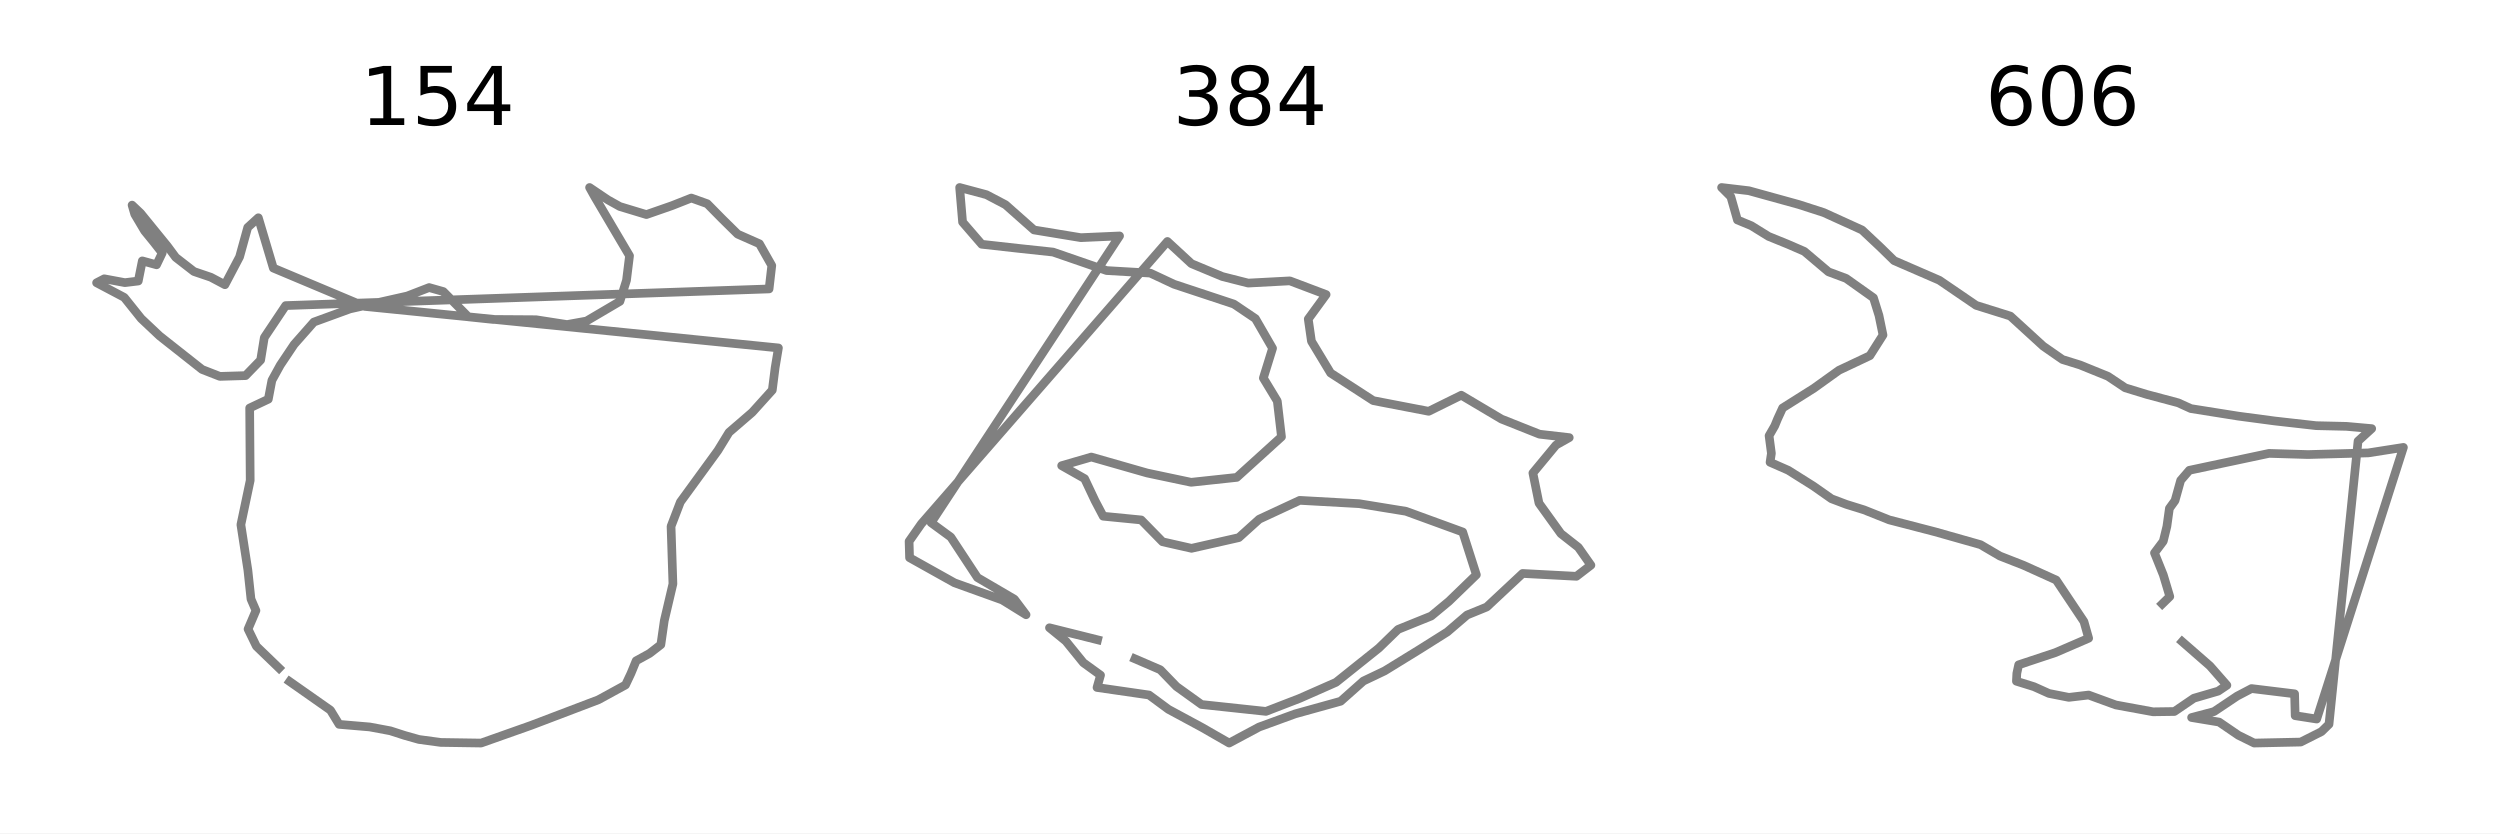
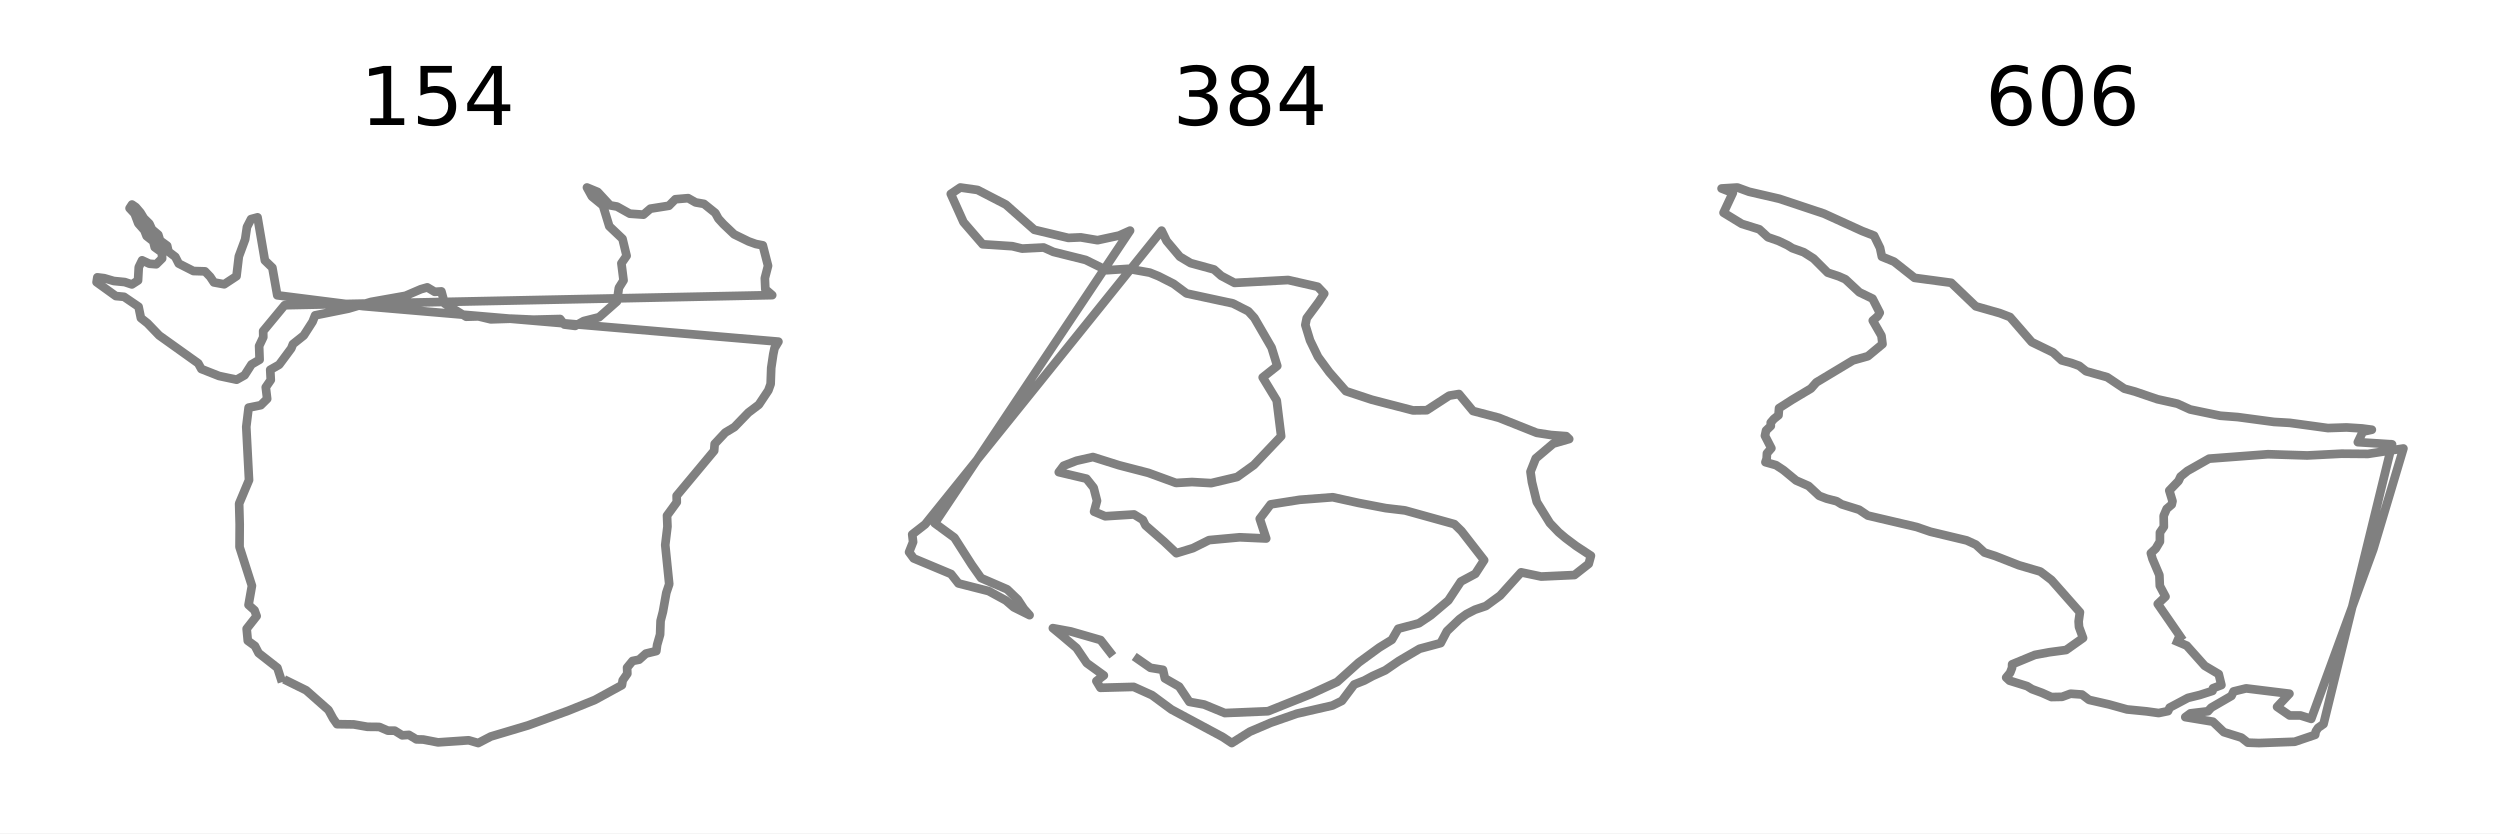
<svg xmlns="http://www.w3.org/2000/svg" xmlns:xlink="http://www.w3.org/1999/xlink" width="432pt" height="144pt" viewBox="0 0 432 144" version="1.1">
  <defs>
    <style type="text/css">*{stroke-linejoin: round; stroke-linecap: butt}</style>
  </defs>
  <g id="figure_1">
    <g id="patch_1">
      <path d="M 0 144  L 432 144  L 432 0  L 0 0  z " style="fill: #ffffff" />
    </g>
    <g id="axes_1">
      <g id="patch_2">
        <path d="M 10.8 133.2  L 140.4 133.2  L 140.4 27.6  L 10.8 27.6  z " style="fill: #ffffff" />
      </g>
      <g id="matplotlib.axis_1" />
      <g id="matplotlib.axis_2" />
      <g id="line2d_1">
-         <path d="M 48.217 115.444  L 44.305 111.669  L 42.864 108.706  L 44.226 105.508  L 43.369 103.516  L 42.835 98.527  L 41.624 90.665  L 43.234 83.021  L 43.144 70.504  L 46.363 68.985  L 46.985 65.723  L 48.436 63.086  L 50.823 59.523  L 54.234 55.654  L 60.461 53.382  L 70.374 51.149  L 74.155 49.688  L 76.608 50.385  L 80.923 54.75  L 85.193 55.199  L 92.628 55.249  L 97.987 56.083  L 101.349 55.473  L 107.122 52.075  L 108.259 48.433  L 108.783 44.197  L 105.765 39.087  L 102.743 33.957  L 101.878 32.4  L 105.045 34.535  L 107.105 35.685  L 111.702 37.078  L 116.122 35.536  L 119.461 34.219  L 122.214 35.204  L 124.728 37.756  L 127.465 40.457  L 131.231 42.122  L 133.363 45.886  L 132.897 49.927  L 49.363 52.807  L 45.672 58.328  L 45.039 62.222  L 42.435 64.906  L 37.992 65.041  L 34.918 63.841  L 27.581 58.051  L 24.399 55.051  L 21.466 51.388  L 16.691 48.864  L 18.019 48.175  L 21.583 48.84  L 23.892 48.56  L 24.591 45.081  L 27.052 45.757  L 28.032 43.711  L 26.537 41.8  L 24.987 39.895  L 23.284 37.024  L 22.824 35.446  L 24.293 36.838  L 25.843 38.743  L 27.393 40.647  L 28.943 42.552  L 30.363 44.473  L 33.512 46.916  L 36.432 47.908  L 38.868 49.199  L 41.4 44.385  L 42.806 39.3  L 44.642 37.63  L 47.232 46.323  L 63 52.944  L 134.509 60.123  L 133.944 63.536  L 133.452 67.412  L 129.991 71.248  L 125.975 74.711  L 124.051 77.851  L 117.568 86.749  L 115.956 90.954  L 116.28 100.898  L 115.534 104.077  L 114.788 107.256  L 114.195 111.402  L 112.245 112.909  L 109.927 114.186  L 109.025 116.379  L 108.09 118.36  L 103.4 120.922  L 91.777 125.341  L 83.133 128.4  L 76.153 128.292  L 72.392 127.78  L 69.928 127.084  L 67.448 126.283  L 63.883 125.617  L 58.596 125.169  L 57.105 122.724  L 50.056 117.776  " clip-path="url(#p3f48e89b53)" style="fill: none; stroke: #808080; stroke-width: 1.5; stroke-linecap: square" />
+         <path d="M 48.502 117.164  L 47.936 115.397  L 44.688 112.851  L 44.051 111.615  L 42.818 110.719  L 42.623 108.649  L 44.347 106.457  L 43.982 105.453  L 42.949 104.532  L 43.532 101.221  L 41.392 94.525  L 41.419 90.603  L 41.323 87.022  L 43.031 82.959  L 42.555 73.757  L 42.962 70.439  L 45.061 70.018  L 46.165 68.924  L 45.924 66.918  L 46.789 65.661  L 46.696 63.899  L 48.236 63.026  L 50.334 60.195  L 50.616 59.465  L 52.488 57.973  L 54.013 55.599  L 54.451 54.494  L 60.21 53.334  L 64.121 52.169  L 70.071 51.114  L 72.713 49.979  L 73.833 49.657  L 75.123 50.427  L 76.271 50.357  L 76.846 52.458  L 80.555 54.729  L 82.661 54.668  L 84.801 55.183  L 88.36 55.068  L 92.194 55.243  L 96.791 55.126  L 97.522 56.084  L 99.382 56.314  L 100.867 55.478  L 103.526 54.81  L 106.613 52.087  L 106.94 49.739  L 107.749 48.445  L 107.379 45.5  L 108.277 44.209  L 107.566 41.262  L 105.283 39.094  L 104.188 35.514  L 102.287 33.958  L 101.429 32.4  L 103.273 33.165  L 105.419 35.483  L 106.622 35.693  L 108.825 36.925  L 111.191 37.092  L 112.387 36.06  L 115.588 35.555  L 116.699 34.431  L 118.911 34.242  L 120.196 34.978  L 121.647 35.23  L 123.606 36.804  L 124.143 37.786  L 125.004 38.728  L 126.86 40.492  L 129.364 41.716  L 130.603 42.162  L 131.81 42.396  L 132.717 45.929  L 132.166 48.073  L 132.247 49.97  L 133.434 51  L 49.174 52.745  L 45.475 57.215  L 45.495 58.263  L 44.776 59.787  L 44.86 62.157  L 43.459 62.973  L 42.266 64.838  L 40.887 65.612  L 37.847 64.967  L 34.792 63.763  L 34.255 62.781  L 27.506 57.963  L 25.488 55.864  L 24.347 54.958  L 23.943 52.997  L 21.436 51.29  L 20.014 51.158  L 16.691 48.76  L 16.819 47.926  L 18.012 48.072  L 19.659 48.556  L 21.556 48.742  L 22.789 49.149  L 23.853 48.464  L 23.979 46.166  L 24.553 44.985  L 25.814 45.572  L 26.999 45.665  L 28.014 44.665  L 27.977 43.62  L 26.739 42.725  L 26.493 41.706  L 25.341 40.801  L 24.955 39.799  L 23.902 38.61  L 23.266 36.925  L 22.394 35.985  L 22.811 35.346  L 23.463 35.792  L 24.27 36.741  L 24.861 37.716  L 25.808 38.648  L 26.259 39.641  L 27.346 40.555  L 27.658 41.565  L 28.885 42.462  L 29.115 43.483  L 30.294 44.385  L 30.881 45.543  L 33.421 46.832  L 35.425 46.892  L 36.323 47.829  L 36.963 48.799  L 38.744 49.123  L 40.867 47.723  L 41.27 44.311  L 42.361 41.365  L 42.676 39.226  L 43.381 37.861  L 44.504 37.558  L 45.773 45.009  L 47.066 46.257  L 47.912 51.025  L 62.735 52.9  L 134.509 59.037  L 133.834 60.171  L 133.612 61.249  L 133.266 63.584  L 133.166 66.362  L 132.771 67.461  L 131.128 69.929  L 129.324 71.294  L 126.907 73.8  L 125.324 74.752  L 123.497 76.706  L 123.406 77.89  L 116.925 85.666  L 116.945 86.783  L 115.261 89.093  L 115.336 90.986  L 114.953 94.174  L 115.642 100.933  L 115.139 102.436  L 114.552 105.723  L 114.148 107.291  L 114.063 109.643  L 113.551 111.437  L 113.41 112.505  L 111.61 112.942  L 110.438 113.991  L 109.303 114.217  L 108.361 115.365  L 108.403 116.409  L 107.604 117.559  L 107.469 118.389  L 102.802 120.946  L 98.197 122.809  L 91.237 125.351  L 84.8 127.271  L 82.635 128.4  L 80.984 127.922  L 75.695 128.283  L 73.13 127.791  L 71.956 127.766  L 70.664 126.986  L 69.507 127.067  L 68.212 126.263  L 67.041 126.262  L 65.534 125.613  L 63.498 125.592  L 61.126 125.179  L 58.241 125.137  L 57.569 124.171  L 56.762 122.69  L 52.908 119.284  L 49.76 117.731  L 49.76 117.731  " clip-path="url(#pf79ca9daa3)" style="fill: none; stroke: #808080; stroke-width: 1.5; stroke-linecap: square" />
      </g>
      <g id="text_1">
        <g transform="translate(62.23875 21.6) scale(0.14 -0.14)">
          <defs>
            <path id="DejaVuSans-31" d="M 794 531  L 1825 531  L 1825 4091  L 703 3866  L 703 4441  L 1819 4666  L 2450 4666  L 2450 531  L 3481 531  L 3481 0  L 794 0  L 794 531  z " transform="scale(0.015625)" />
            <path id="DejaVuSans-35" d="M 691 4666  L 3169 4666  L 3169 4134  L 1269 4134  L 1269 2991  Q 1406 3038 1543 3061  Q 1681 3084 1819 3084  Q 2600 3084 3056 2656  Q 3513 2228 3513 1497  Q 3513 744 3044 326  Q 2575 -91 1722 -91  Q 1428 -91 1123 -41  Q 819 9 494 109  L 494 744  Q 775 591 1075 516  Q 1375 441 1709 441  Q 2250 441 2565 725  Q 2881 1009 2881 1497  Q 2881 1984 2565 2268  Q 2250 2553 1709 2553  Q 1456 2553 1204 2497  Q 953 2441 691 2322  L 691 4666  z " transform="scale(0.015625)" />
            <path id="DejaVuSans-34" d="M 2419 4116  L 825 1625  L 2419 1625  L 2419 4116  z M 2253 4666  L 3047 4666  L 3047 1625  L 3713 1625  L 3713 1100  L 3047 1100  L 3047 0  L 2419 0  L 2419 1100  L 313 1100  L 313 1709  L 2253 4666  z " transform="scale(0.015625)" />
          </defs>
          <use xlink:href="#DejaVuSans-31" />
          <use xlink:href="#DejaVuSans-35" x="63.623" />
          <use xlink:href="#DejaVuSans-34" x="127.246" />
        </g>
      </g>
    </g>
    <g id="axes_2">
      <g id="patch_3">
        <path d="M 151.2 133.2  L 280.8 133.2  L 280.8 27.6  L 151.2 27.6  z " style="fill: #ffffff" />
      </g>
      <g id="matplotlib.axis_3" />
      <g id="matplotlib.axis_4" />
      <g id="line2d_2">
-         <path d="M 196.117 113.844  L 200.496 115.732  L 203.296 118.627  L 207.622 121.736  L 218.758 122.929  L 224.571 120.683  L 230.867 117.905  L 238.261 111.993  L 241.591 108.76  L 247.314 106.448  L 250.375 103.909  L 255.116 99.323  L 252.755 91.928  L 242.942 88.349  L 234.845 87.033  L 224.593 86.461  L 217.592 89.716  L 214.064 92.901  L 205.896 94.75  L 200.889 93.619  L 197.197 89.846  L 190.632 89.201  L 189.226 86.532  L 187.42 82.709  L 183.454 80.466  L 188.58 78.976  L 198.231 81.736  L 205.825 83.341  L 213.716 82.493  L 221.44 75.488  L 220.718 69.311  L 218.306 65.324  L 219.898 60.186  L 216.932 55.05  L 213.208 52.541  L 202.887 49.122  L 198.76 47.19  L 191.222 46.752  L 181.965 43.558  L 176.521 42.975  L 169.644 42.209  L 166.334 38.38  L 165.825 32.4  L 170.458 33.643  L 173.746 35.37  L 178.679 39.737  L 186.764 41.067  L 193.46 40.771  L 160.894 90.317  L 164.299 92.811  L 168.9 99.8  L 175.282 103.536  L 177.302 106.227  L 173.189 103.68  L 164.936 100.71  L 157.172 96.371  L 157.091 93.538  L 159.212 90.507  L 201.733 41.727  L 205.883 45.56  L 211.224 47.785  L 215.686 48.917  L 222.885 48.533  L 229.152 50.9  L 226.067 55.125  L 226.617 58.968  L 229.928 64.455  L 237.297 69.228  L 246.876 71.072  L 252.51 68.293  L 259.447 72.412  L 266.03 75.03  L 271.166 75.62  L 268.883 76.904  L 264.883 81.736  L 265.938 86.95  L 269.725 92.212  L 272.737 94.576  L 274.909 97.664  L 272.408 99.586  L 263.11 99.093  L 256.907 104.889  L 253.504 106.276  L 250.087 109.206  L 245.291 112.226  L 239.267 115.933  L 235.593 117.685  L 231.666 121.175  L 223.798 123.359  L 217.569 125.632  L 212.398 128.4  L 207.68 125.69  L 201.91 122.576  L 198.551 120.097  L 189.565 118.796  L 190.173 116.666  L 187.207 114.518  L 184.176 110.781  L 181.35 108.479  L 189.66 110.557  " clip-path="url(#p61a90f9577)" style="fill: none; stroke: #808080; stroke-width: 1.5; stroke-linecap: square" />
+         <path d="M 196.608 113.871  L 198.799 115.397  L 200.961 115.749  L 201.291 117.223  L 203.758 118.64  L 205.525 121.281  L 208.068 121.74  L 211.646 123.216  L 219.109 122.902  L 226.517 119.932  L 231.064 117.834  L 234.775 114.496  L 238.341 111.892  L 240.512 110.555  L 241.613 108.645  L 245.194 107.701  L 247.263 106.312  L 250.275 103.761  L 252.435 100.491  L 254.935 99.154  L 256.458 96.801  L 252.536 91.755  L 251.322 90.571  L 242.786 88.201  L 239.443 87.803  L 234.754 86.907  L 230.294 85.922  L 224.595 86.364  L 219.568 87.157  L 217.685 89.645  L 218.801 93.052  L 214.216 92.845  L 208.925 93.331  L 206.141 94.72  L 203.279 95.593  L 201.171 93.603  L 197.948 90.79  L 197.484 89.836  L 195.964 88.896  L 190.975 89.21  L 189.06 88.412  L 189.561 86.54  L 188.981 84.274  L 187.741 82.717  L 182.96 81.59  L 183.794 80.483  L 186.022 79.619  L 188.859 78.976  L 193.378 80.399  L 198.442 81.711  L 203.214 83.454  L 205.978 83.295  L 209.297 83.484  L 213.787 82.423  L 216.667 80.356  L 221.382 75.385  L 220.617 69.2  L 218.196 65.215  L 220.708 63.226  L 219.731 60.065  L 216.752 54.93  L 215.712 53.786  L 213.042 52.429  L 205.034 50.706  L 202.791 49.036  L 200.201 47.724  L 198.687 47.113  L 194.982 46.451  L 191.217 46.697  L 187.608 44.92  L 182.021 43.526  L 180.339 42.769  L 176.623 42.958  L 174.934 42.545  L 169.804 42.211  L 166.495 38.387  L 164.299 33.512  L 165.942 32.4  L 168.932 32.826  L 173.813 35.351  L 178.735 39.709  L 184.615 41.109  L 186.754 41.017  L 189.659 41.505  L 193.384 40.701  L 195.272 39.852  L 161.525 90.415  L 164.919 92.903  L 167.912 97.587  L 169.534 99.889  L 174.036 101.834  L 175.885 103.61  L 176.935 105.213  L 177.908 106.299  L 175.179 104.941  L 173.813 103.761  L 170.841 102.141  L 165.614 100.811  L 164.342 99.189  L 157.888 96.489  L 157.091 95.406  L 157.784 93.653  L 157.633 92.347  L 159.862 90.61  L 200.724 39.855  L 201.588 41.633  L 203.879 44.356  L 205.73 45.46  L 209.785 46.566  L 211.038 47.672  L 213.329 48.885  L 222.596 48.386  L 227.703 49.549  L 228.823 50.738  L 227.902 52.144  L 225.801 54.978  L 225.561 56.154  L 226.377 58.826  L 227.758 61.666  L 229.701 64.311  L 232.571 67.589  L 237.04 69.069  L 244.162 70.917  L 246.544 70.886  L 250.422 68.367  L 252.102 68.086  L 254.533 71.02  L 259.007 72.191  L 265.549 74.793  L 268.014 75.172  L 270.642 75.369  L 271.154 75.866  L 268.39 76.661  L 265.378 79.212  L 264.467 81.513  L 264.721 83.307  L 265.555 86.731  L 267.818 90.391  L 269.349 91.989  L 270.526 92.979  L 272.351 94.347  L 274.909 96.031  L 274.528 97.433  L 272.066 99.365  L 266.318 99.628  L 262.851 98.899  L 259.22 102.919  L 256.753 104.723  L 254.878 105.357  L 253.394 106.121  L 252.21 106.985  L 250.033 109.066  L 248.947 111.127  L 245.306 112.105  L 241.744 114.201  L 239.369 115.835  L 237.181 116.821  L 235.743 117.6  L 234.006 118.281  L 231.882 121.107  L 230.243 121.911  L 224.105 123.318  L 219.575 124.894  L 215.974 126.431  L 212.853 128.4  L 211.28 127.352  L 202.417 122.599  L 199.069 120.126  L 195.899 118.695  L 190.157 118.85  L 189.458 117.691  L 190.742 116.715  L 187.787 114.573  L 186.018 111.967  L 183.552 109.878  L 181.936 108.542  L 185.036 109.113  L 190.185 110.599  L 191.839 112.73  L 191.839 112.73  " clip-path="url(#pec6a611168)" style="fill: none; stroke: #808080; stroke-width: 1.5; stroke-linecap: square" />
      </g>
      <g id="text_2">
        <g transform="translate(202.6387 21.6) scale(0.14 -0.14)">
          <defs>
            <path id="DejaVuSans-33" d="M 2597 2516  Q 3050 2419 3304 2112  Q 3559 1806 3559 1356  Q 3559 666 3084 287  Q 2609 -91 1734 -91  Q 1441 -91 1130 -33  Q 819 25 488 141  L 488 750  Q 750 597 1062 519  Q 1375 441 1716 441  Q 2309 441 2620 675  Q 2931 909 2931 1356  Q 2931 1769 2642 2001  Q 2353 2234 1838 2234  L 1294 2234  L 1294 2753  L 1863 2753  Q 2328 2753 2575 2939  Q 2822 3125 2822 3475  Q 2822 3834 2567 4026  Q 2313 4219 1838 4219  Q 1578 4219 1281 4162  Q 984 4106 628 3988  L 628 4550  Q 988 4650 1302 4700  Q 1616 4750 1894 4750  Q 2613 4750 3031 4423  Q 3450 4097 3450 3541  Q 3450 3153 3228 2886  Q 3006 2619 2597 2516  z " transform="scale(0.015625)" />
            <path id="DejaVuSans-38" d="M 2034 2216  Q 1584 2216 1326 1975  Q 1069 1734 1069 1313  Q 1069 891 1326 650  Q 1584 409 2034 409  Q 2484 409 2743 651  Q 3003 894 3003 1313  Q 3003 1734 2745 1975  Q 2488 2216 2034 2216  z M 1403 2484  Q 997 2584 770 2862  Q 544 3141 544 3541  Q 544 4100 942 4425  Q 1341 4750 2034 4750  Q 2731 4750 3128 4425  Q 3525 4100 3525 3541  Q 3525 3141 3298 2862  Q 3072 2584 2669 2484  Q 3125 2378 3379 2068  Q 3634 1759 3634 1313  Q 3634 634 3220 271  Q 2806 -91 2034 -91  Q 1263 -91 848 271  Q 434 634 434 1313  Q 434 1759 690 2068  Q 947 2378 1403 2484  z M 1172 3481  Q 1172 3119 1398 2916  Q 1625 2713 2034 2713  Q 2441 2713 2670 2916  Q 2900 3119 2900 3481  Q 2900 3844 2670 4047  Q 2441 4250 2034 4250  Q 1625 4250 1398 4047  Q 1172 3844 1172 3481  z " transform="scale(0.015625)" />
          </defs>
          <use xlink:href="#DejaVuSans-33" />
          <use xlink:href="#DejaVuSans-38" x="63.623" />
          <use xlink:href="#DejaVuSans-34" x="127.246" />
        </g>
      </g>
    </g>
    <g id="axes_3">
      <g id="patch_4">
        <path d="M 291.6 133.2  L 421.2 133.2  L 421.2 27.6  L 291.6 27.6  z " style="fill: #ffffff" />
      </g>
      <g id="matplotlib.axis_5" />
      <g id="matplotlib.axis_6" />
      <g id="line2d_3">
-         <path d="M 377.079 110.88  L 381.882 115.073  L 384.807 118.411  L 383.299 119.428  L 379.099 120.653  L 375.73 122.948  L 372.044 122.999  L 365.599 121.814  L 360.912 120.102  L 357.5 120.505  L 354.06 119.826  L 351.467 118.658  L 348.438 117.717  L 348.507 116.357  L 348.828 114.878  L 355.169 112.772  L 360.918 110.288  L 360.108 107.412  L 355.311 100.234  L 349.695 97.693  L 345.589 96.084  L 342.234 94.119  L 334.397 91.899  L 326.457 89.839  L 322.094 88.101  L 319.064 87.16  L 316.479 86.186  L 313.34 83.984  L 309.01 81.262  L 305.866 79.881  L 306.096 78.341  L 305.696 75.293  L 306.672 73.593  L 307.17 72.38  L 308.034 70.499  L 313.446 67.087  L 317.771 63.984  L 323.116 61.46  L 325.383 57.895  L 324.688 54.523  L 323.736 51.464  L 319.016 48.111  L 315.959 46.97  L 311.786 43.439  L 308.962 42.213  L 305.602 40.847  L 302.626 39.003  L 300.229 38.013  L 299.092 34  L 297.491 32.4  L 302.207 32.958  L 310.825 35.339  L 315.133 36.73  L 321.758 39.742  L 324.867 42.657  L 327.304 45.039  L 335.124 48.431  L 341.478 52.766  L 347.387 54.618  L 353.073 59.818  L 356.392 62.123  L 359.422 63.063  L 364.259 65.026  L 367.234 67.015  L 371.017 68.172  L 376.383 69.602  L 378.592 70.606  L 386.768 71.905  L 393.027 72.74  L 400.241 73.555  L 405.489 73.676  L 409.831 74.065  L 407.47 76.223  L 402.451 125.149  L 401.145 126.425  L 397.565 128.228  L 389.52 128.4  L 386.809 127.061  L 383.458 124.773  L 378.708 123.987  L 382.58 122.963  L 386.569 120.292  L 389.062 118.983  L 396.507 119.892  L 396.605 123.67  L 400.326 124.251  L 415.309 77.31  L 409.24 78.261  L 398.829 78.548  L 392.09 78.345  L 378.319 81.268  L 376.818 83.01  L 375.843 86.51  L 374.872 87.85  L 374.438 90.963  L 373.81 93.532  L 372.295 95.549  L 373.821 99.347  L 374.941 103.082  L 373.635 104.358  " clip-path="url(#pfda36df605)" style="fill: none; stroke: #808080; stroke-width: 1.5; stroke-linecap: square" />
+         <path d="M 376.214 110.862  L 377.862 111.56  L 380.974 115.046  L 383.397 116.483  L 383.858 118.376  L 382.41 118.929  L 382.322 119.386  L 380.122 120.092  L 378.071 120.598  L 374.92 122.273  L 374.638 122.878  L 373.023 123.213  L 370.926 122.922  L 367.55 122.59  L 364.457 121.731  L 360.979 120.938  L 359.77 120.017  L 357.787 119.874  L 356.327 120.413  L 354.482 120.449  L 352.875 119.73  L 351.124 119.084  L 350.286 118.562  L 347.252 117.62  L 346.672 117.08  L 347.347 116.266  L 347.685 115.388  L 347.696 114.794  L 351.619 113.172  L 354.119 112.708  L 357.023 112.321  L 359.952 110.245  L 359.253 108.334  L 359.188 107.378  L 359.41 105.797  L 354.487 100.222  L 352.581 98.766  L 348.878 97.682  L 344.773 96.072  L 342.918 95.479  L 341.43 94.11  L 339.839 93.383  L 333.58 91.885  L 331.203 91.069  L 322.752 89.089  L 321.261 88.082  L 318.227 87.14  L 317.389 86.618  L 315.642 86.164  L 314.356 85.676  L 312.52 83.966  L 310.362 83.024  L 308.211 81.249  L 306.898 80.38  L 305.069 79.867  L 305.277 79.267  L 305.329 78.335  L 306.091 77.456  L 304.981 75.299  L 305.176 74.393  L 305.994 73.607  L 305.984 73.024  L 306.517 72.4  L 307.322 71.755  L 307.421 70.528  L 309.701 69.067  L 312.931 67.14  L 313.867 66.077  L 320.193 62.274  L 322.769 61.554  L 325.295 59.458  L 325.115 58.008  L 323.616 55.398  L 324.476 54.649  L 324.819 54.039  L 323.573 51.601  L 321.296 50.504  L 318.881 48.253  L 317.751 47.753  L 315.823 47.112  L 313.385 44.673  L 311.685 43.589  L 309.709 42.883  L 308.864 42.362  L 307.304 41.619  L 305.506 40.997  L 304.018 39.628  L 300.984 38.686  L 297.832 36.757  L 299.432 33.332  L 297.491 32.57  L 300.224 32.4  L 302.23 33.134  L 307.465 34.346  L 315.176 36.913  L 321.792 39.925  L 323.84 40.723  L 324.87 42.833  L 325.19 44.354  L 327.282 45.209  L 330.832 48.013  L 337.169 48.865  L 341.414 52.928  L 345.604 54.124  L 347.329 54.783  L 351.091 59.116  L 354.774 60.904  L 356.261 62.273  L 357.948 62.731  L 359.295 63.215  L 360.473 64.152  L 364.13 65.177  L 367.089 67.163  L 368.903 67.657  L 372.791 68.983  L 376.255 69.756  L 378.461 70.76  L 383.643 71.837  L 386.669 72.068  L 392.956 72.91  L 395.685 73.071  L 402.258 73.969  L 405.487 73.864  L 408.173 74.035  L 409.852 74.259  L 408.302 74.588  L 407.436 76.405  L 413.345 76.783  L 401.503 125.117  L 400.569 125.771  L 400.165 126.385  L 400.059 126.977  L 396.528 128.174  L 390.35 128.4  L 388.424 128.331  L 387.317 127.458  L 384.283 126.516  L 382.387 124.708  L 377.618 123.918  L 378.504 123.268  L 381.534 122.905  L 382.101 122.278  L 385.599 120.252  L 385.961 119.479  L 388.133 118.952  L 395.613 119.871  L 393.482 122.145  L 395.643 123.634  L 397.514 123.631  L 399.379 124.219  L 410.101 94.931  L 415.309 77.5  L 409.181 78.437  L 404.637 78.397  L 398.693 78.704  L 391.912 78.49  L 381.736 79.258  L 377.994 81.377  L 376.804 82.352  L 376.451 83.108  L 374.855 84.769  L 375.407 86.593  L 375.274 87.187  L 374.406 87.925  L 373.882 89.133  L 373.912 91.024  L 373.238 92.017  L 373.233 93.581  L 372.506 94.804  L 371.672 95.587  L 371.956 96.584  L 373.14 99.372  L 373.217 101.24  L 374.201 103.093  L 372.863 104.362  L 376.771 110.026  L 376.771 110.026  " clip-path="url(#pe815e3ab89)" style="fill: none; stroke: #808080; stroke-width: 1.5; stroke-linecap: square" />
      </g>
      <g id="text_3">
        <g transform="translate(343.0387 21.6) scale(0.14 -0.14)">
          <defs>
            <path id="DejaVuSans-36" d="M 2113 2584  Q 1688 2584 1439 2293  Q 1191 2003 1191 1497  Q 1191 994 1439 701  Q 1688 409 2113 409  Q 2538 409 2786 701  Q 3034 994 3034 1497  Q 3034 2003 2786 2293  Q 2538 2584 2113 2584  z M 3366 4563  L 3366 3988  Q 3128 4100 2886 4159  Q 2644 4219 2406 4219  Q 1781 4219 1451 3797  Q 1122 3375 1075 2522  Q 1259 2794 1537 2939  Q 1816 3084 2150 3084  Q 2853 3084 3261 2657  Q 3669 2231 3669 1497  Q 3669 778 3244 343  Q 2819 -91 2113 -91  Q 1303 -91 875 529  Q 447 1150 447 2328  Q 447 3434 972 4092  Q 1497 4750 2381 4750  Q 2619 4750 2861 4703  Q 3103 4656 3366 4563  z " transform="scale(0.015625)" />
            <path id="DejaVuSans-30" d="M 2034 4250  Q 1547 4250 1301 3770  Q 1056 3291 1056 2328  Q 1056 1369 1301 889  Q 1547 409 2034 409  Q 2525 409 2770 889  Q 3016 1369 3016 2328  Q 3016 3291 2770 3770  Q 2525 4250 2034 4250  z M 2034 4750  Q 2819 4750 3233 4129  Q 3647 3509 3647 2328  Q 3647 1150 3233 529  Q 2819 -91 2034 -91  Q 1250 -91 836 529  Q 422 1150 422 2328  Q 422 3509 836 4129  Q 1250 4750 2034 4750  z " transform="scale(0.015625)" />
          </defs>
          <use xlink:href="#DejaVuSans-36" />
          <use xlink:href="#DejaVuSans-30" x="63.623" />
          <use xlink:href="#DejaVuSans-36" x="127.246" />
        </g>
      </g>
    </g>
  </g>
  <defs>
-     <clipPath id="p3f48e89b53">
+     <clipPath id="pf79ca9daa3">
      <rect x="10.8" y="27.6" width="129.6" height="105.6" />
    </clipPath>
-     <clipPath id="p61a90f9577">
+     <clipPath id="pec6a611168">
      <rect x="151.2" y="27.6" width="129.6" height="105.6" />
    </clipPath>
-     <clipPath id="pfda36df605">
+     <clipPath id="pe815e3ab89">
      <rect x="291.6" y="27.6" width="129.6" height="105.6" />
    </clipPath>
  </defs>
</svg>
